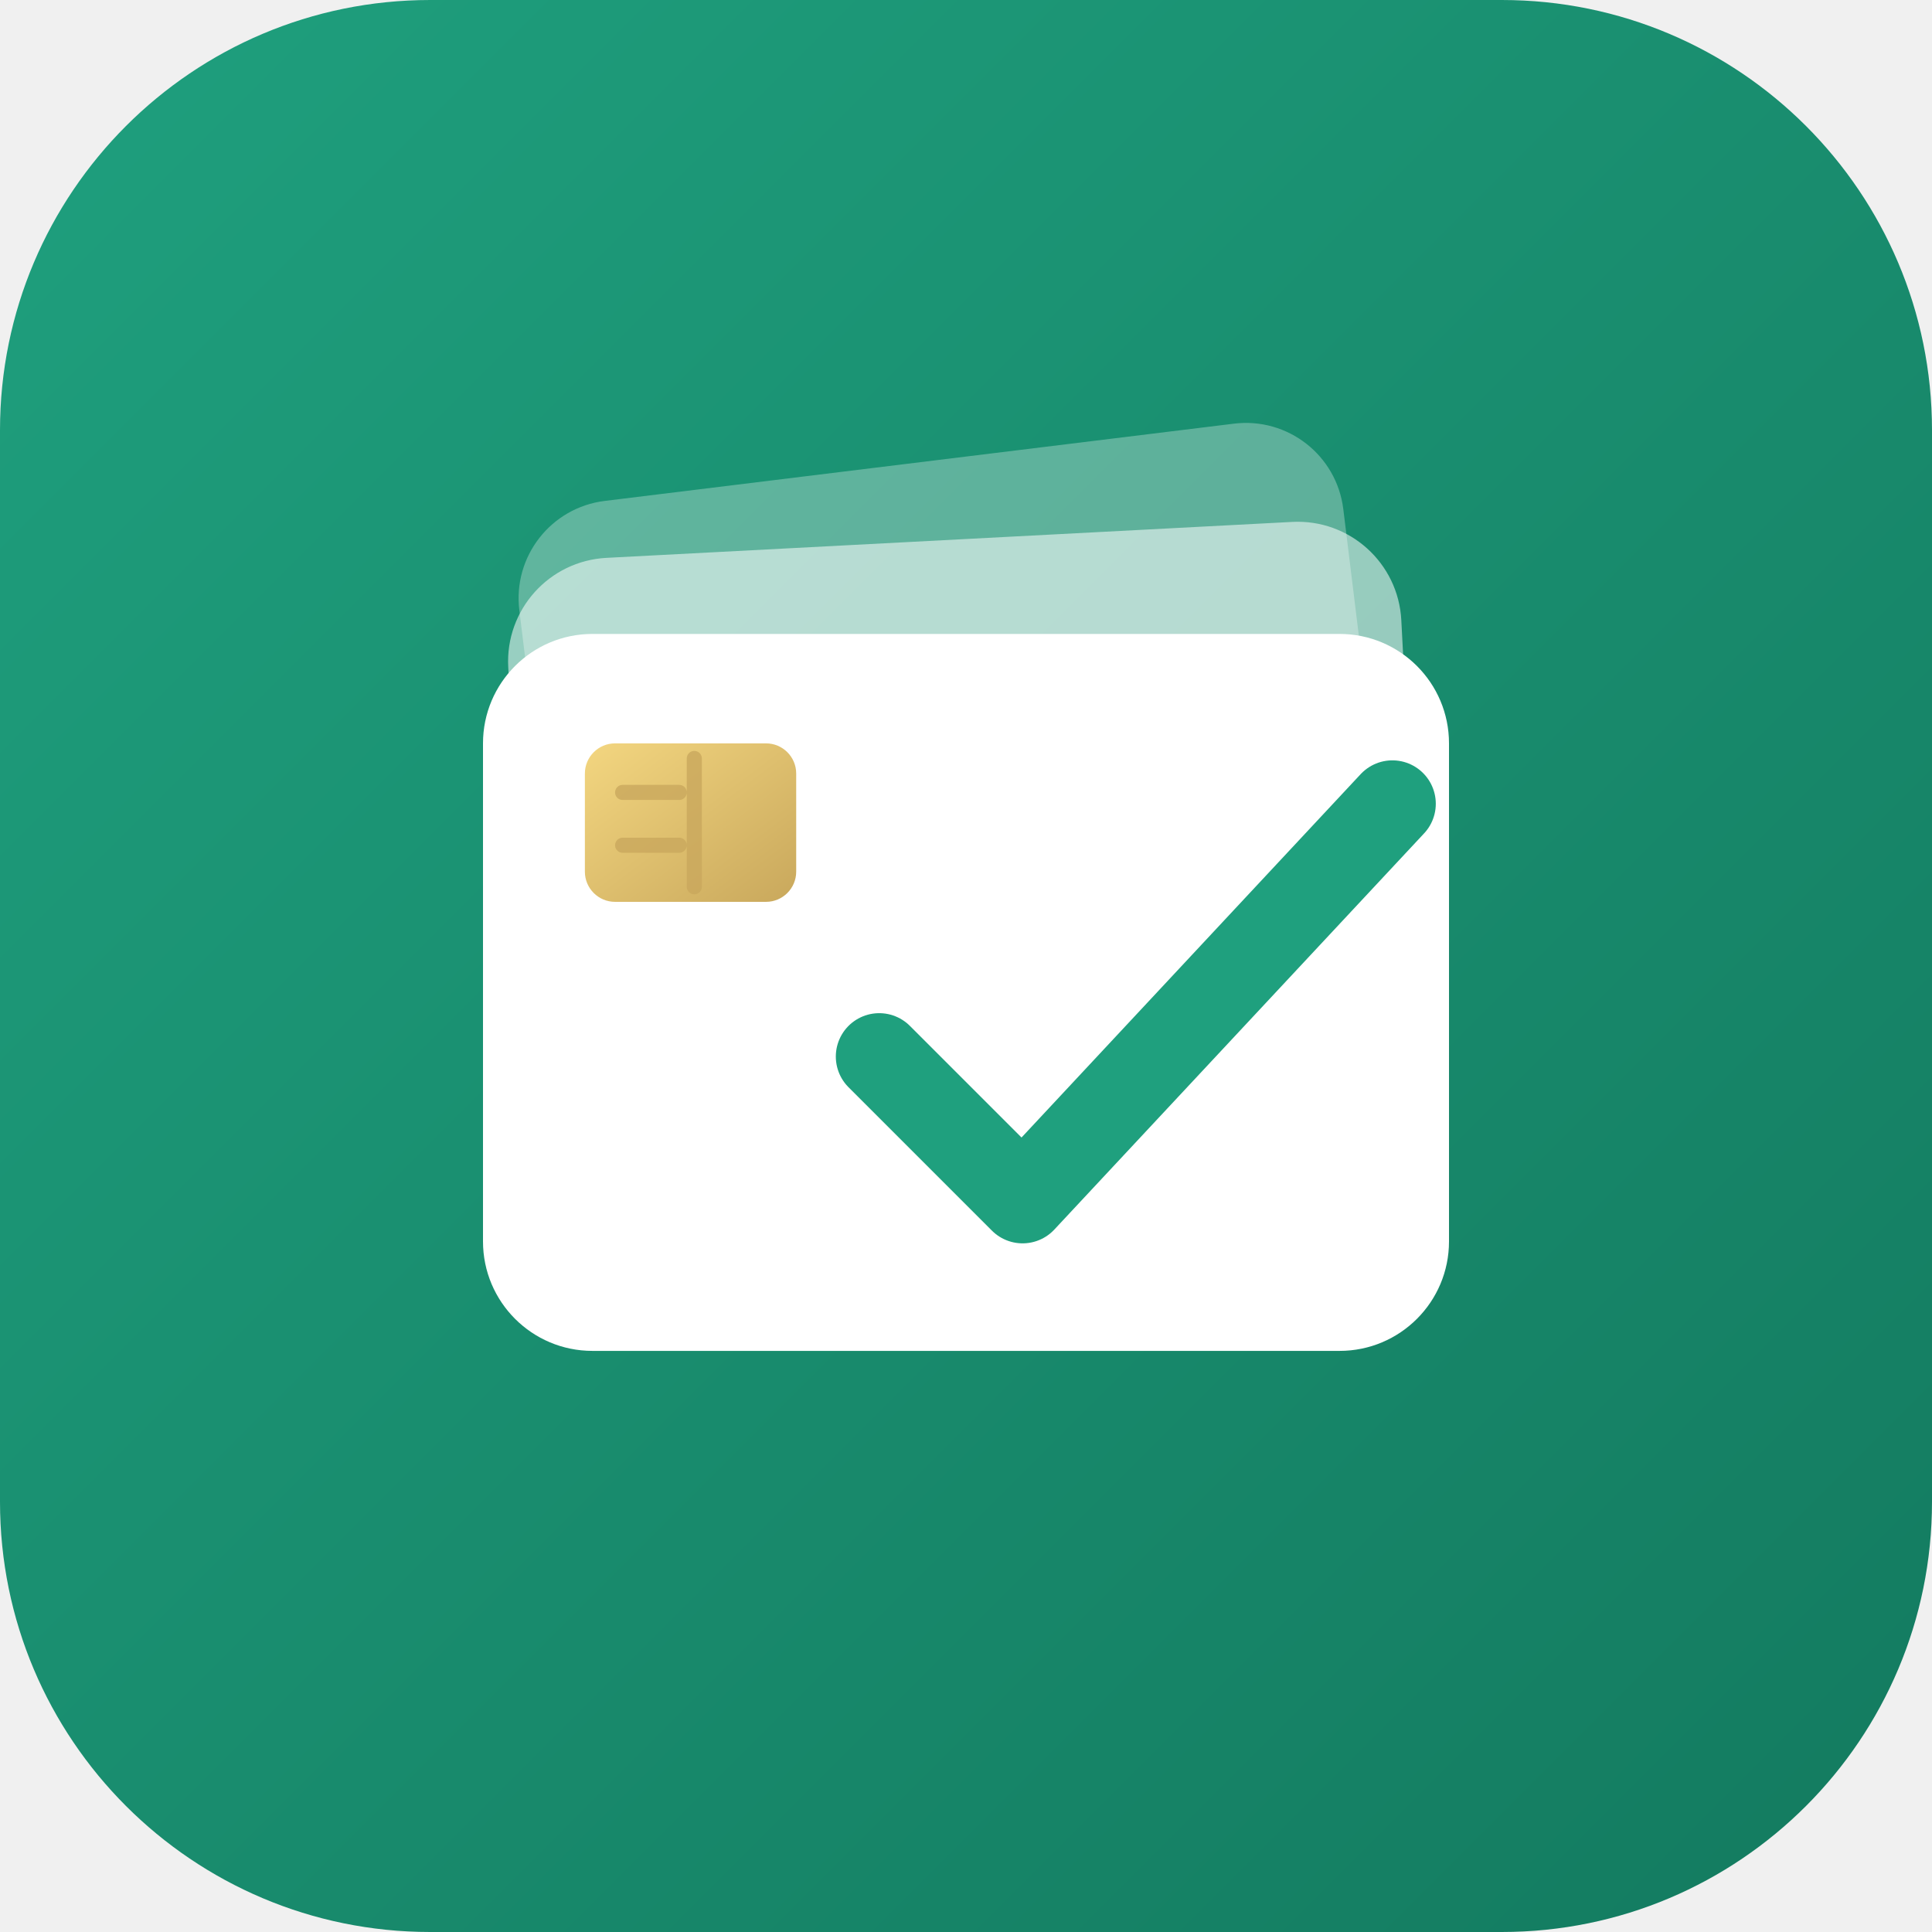
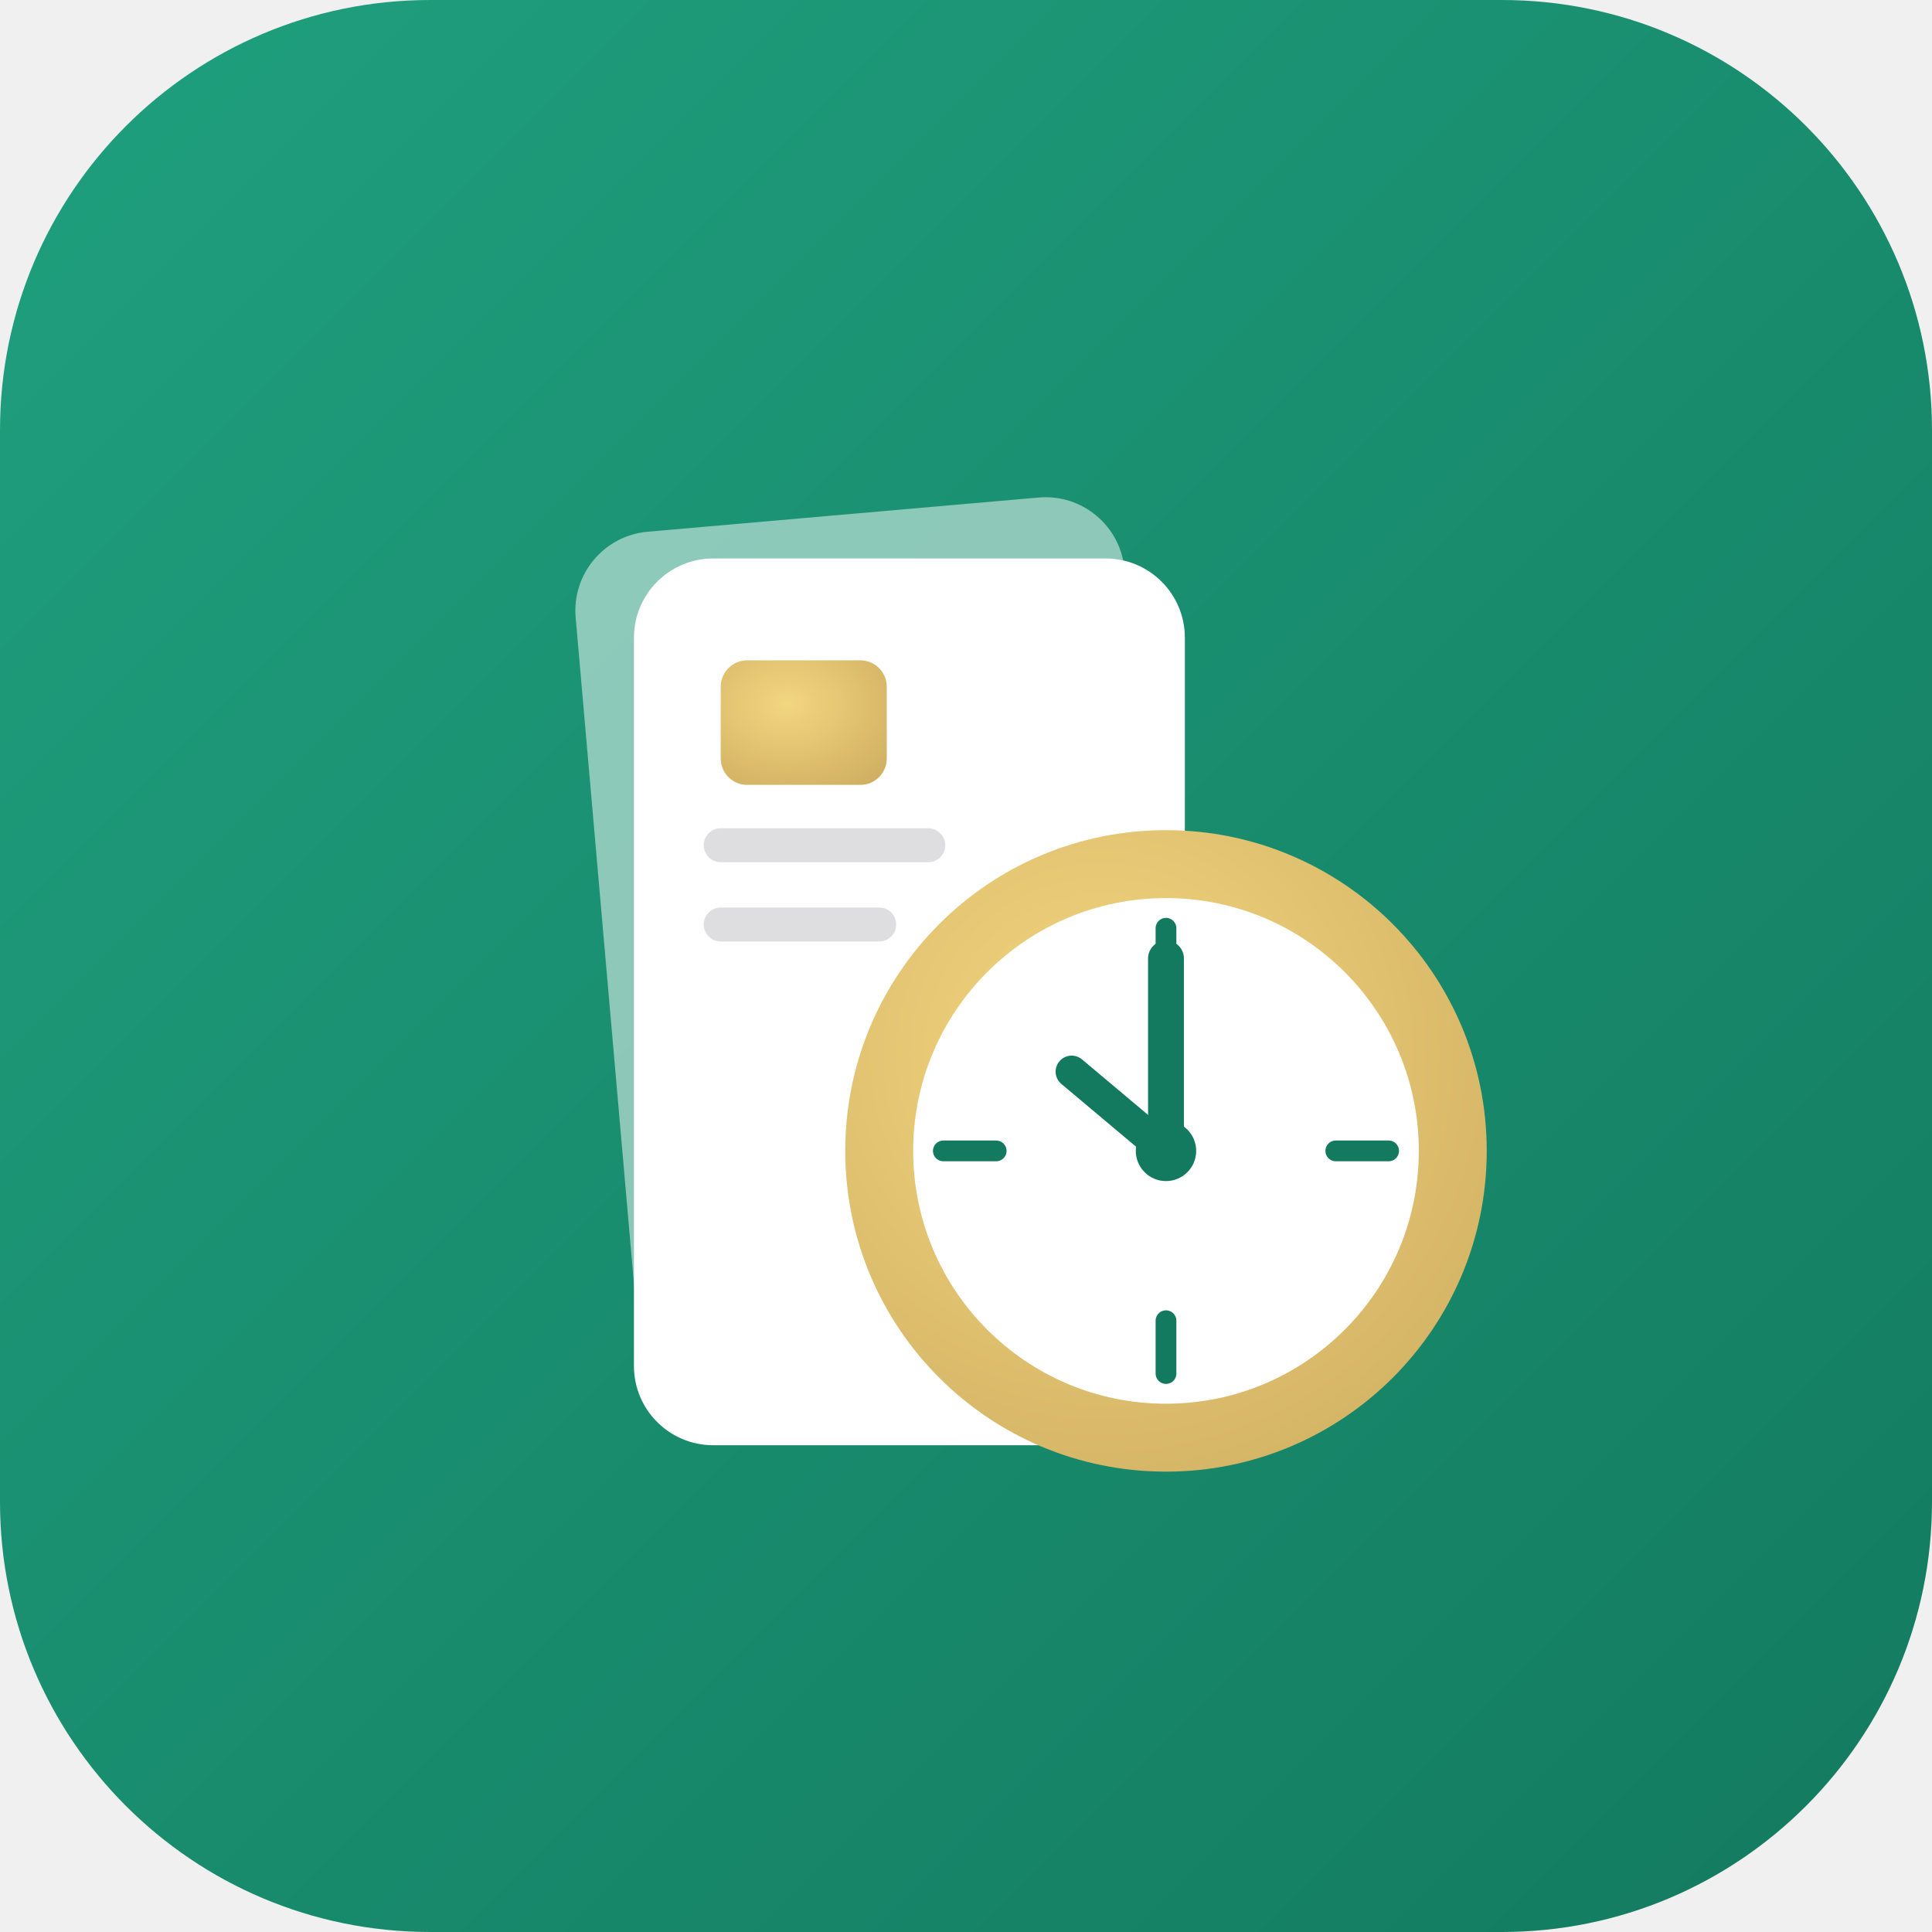
<svg xmlns="http://www.w3.org/2000/svg" viewBox="0 0 1024 1024">
  <defs>
    <linearGradient id="bg" x1="0" y1="0" x2="1" y2="1">
      <stop offset="0" stop-color="#1fa07e" />
      <stop offset="1" stop-color="#137a5f" />
    </linearGradient>
-     <linearGradient id="chip" x1="0" y1="0" x2="1" y2="1">
+     <radialGradient id="dial" cx="0.4" cy="0.35" r="0.95">
      <stop offset="0" stop-color="#f3d680" />
      <stop offset="1" stop-color="#c9a85c" />
-     </linearGradient>
+     </radialGradient>
  </defs>
  <rect width="1024" height="1024" rx="228" fill="url(#bg)" />
-   <g transform="rotate(-7 512 512)">
-     <rect x="300" y="244" width="440" height="316" rx="52" fill="#ffffff" opacity="0.30" />
+   <rect x="322" y="268" width="292" height="470" rx="42" fill="#ffffff" opacity="0.5" transform="rotate(-5 512 512)" />
+   <rect x="336" y="296" width="292" height="470" rx="42" fill="#ffffff" />
+   <rect x="382" y="350" width="88" height="66" rx="14" fill="url(#dial)" />
+   <path d="M382 448 h110" stroke="#1F2430" stroke-width="18" stroke-linecap="round" opacity="0.15" />
+   <path d="M382 490 h84" stroke="#1F2430" stroke-width="18" stroke-linecap="round" opacity="0.15" />
+   <circle cx="618" cy="610" r="170" fill="url(#dial)" />
+   <circle cx="618" cy="610" r="134" fill="#ffffff" />
+   <g stroke="#137a5f" stroke-width="11" stroke-linecap="round">
+     <path d="M618 492 v28" />
+     <path d="M618 700 v28" />
+     <path d="M500 610 h28" />
+     <path d="M708 610 h28" />
  </g>
-   <g transform="rotate(-3 512 512)">
-     <rect x="278" y="286" width="474" height="336" rx="55" fill="#ffffff" opacity="0.55" />
-   </g>
-   <rect x="256" y="336" width="512" height="380" rx="58" fill="#ffffff" />
-   <rect x="310" y="394" width="112" height="84" rx="16" fill="url(#chip)" />
-   <path d="M330 420 l30 0 M330 448 l30 0 M368 402 l0 68" stroke="#c9a85c" stroke-width="8" stroke-linecap="round" opacity="0.8" fill="none" />
-   <path d="M466 560 l76 76 l196 -210" fill="none" stroke="#1fa07e" stroke-width="46" stroke-linecap="round" stroke-linejoin="round" />
+   <path d="M618 610 L618 508" stroke="#137a5f" stroke-width="19" stroke-linecap="round" />
+   <path d="M618 610 L568 568" stroke="#137a5f" stroke-width="17" stroke-linecap="round" />
+   <circle cx="618" cy="610" r="16" fill="#137a5f" />
</svg>
